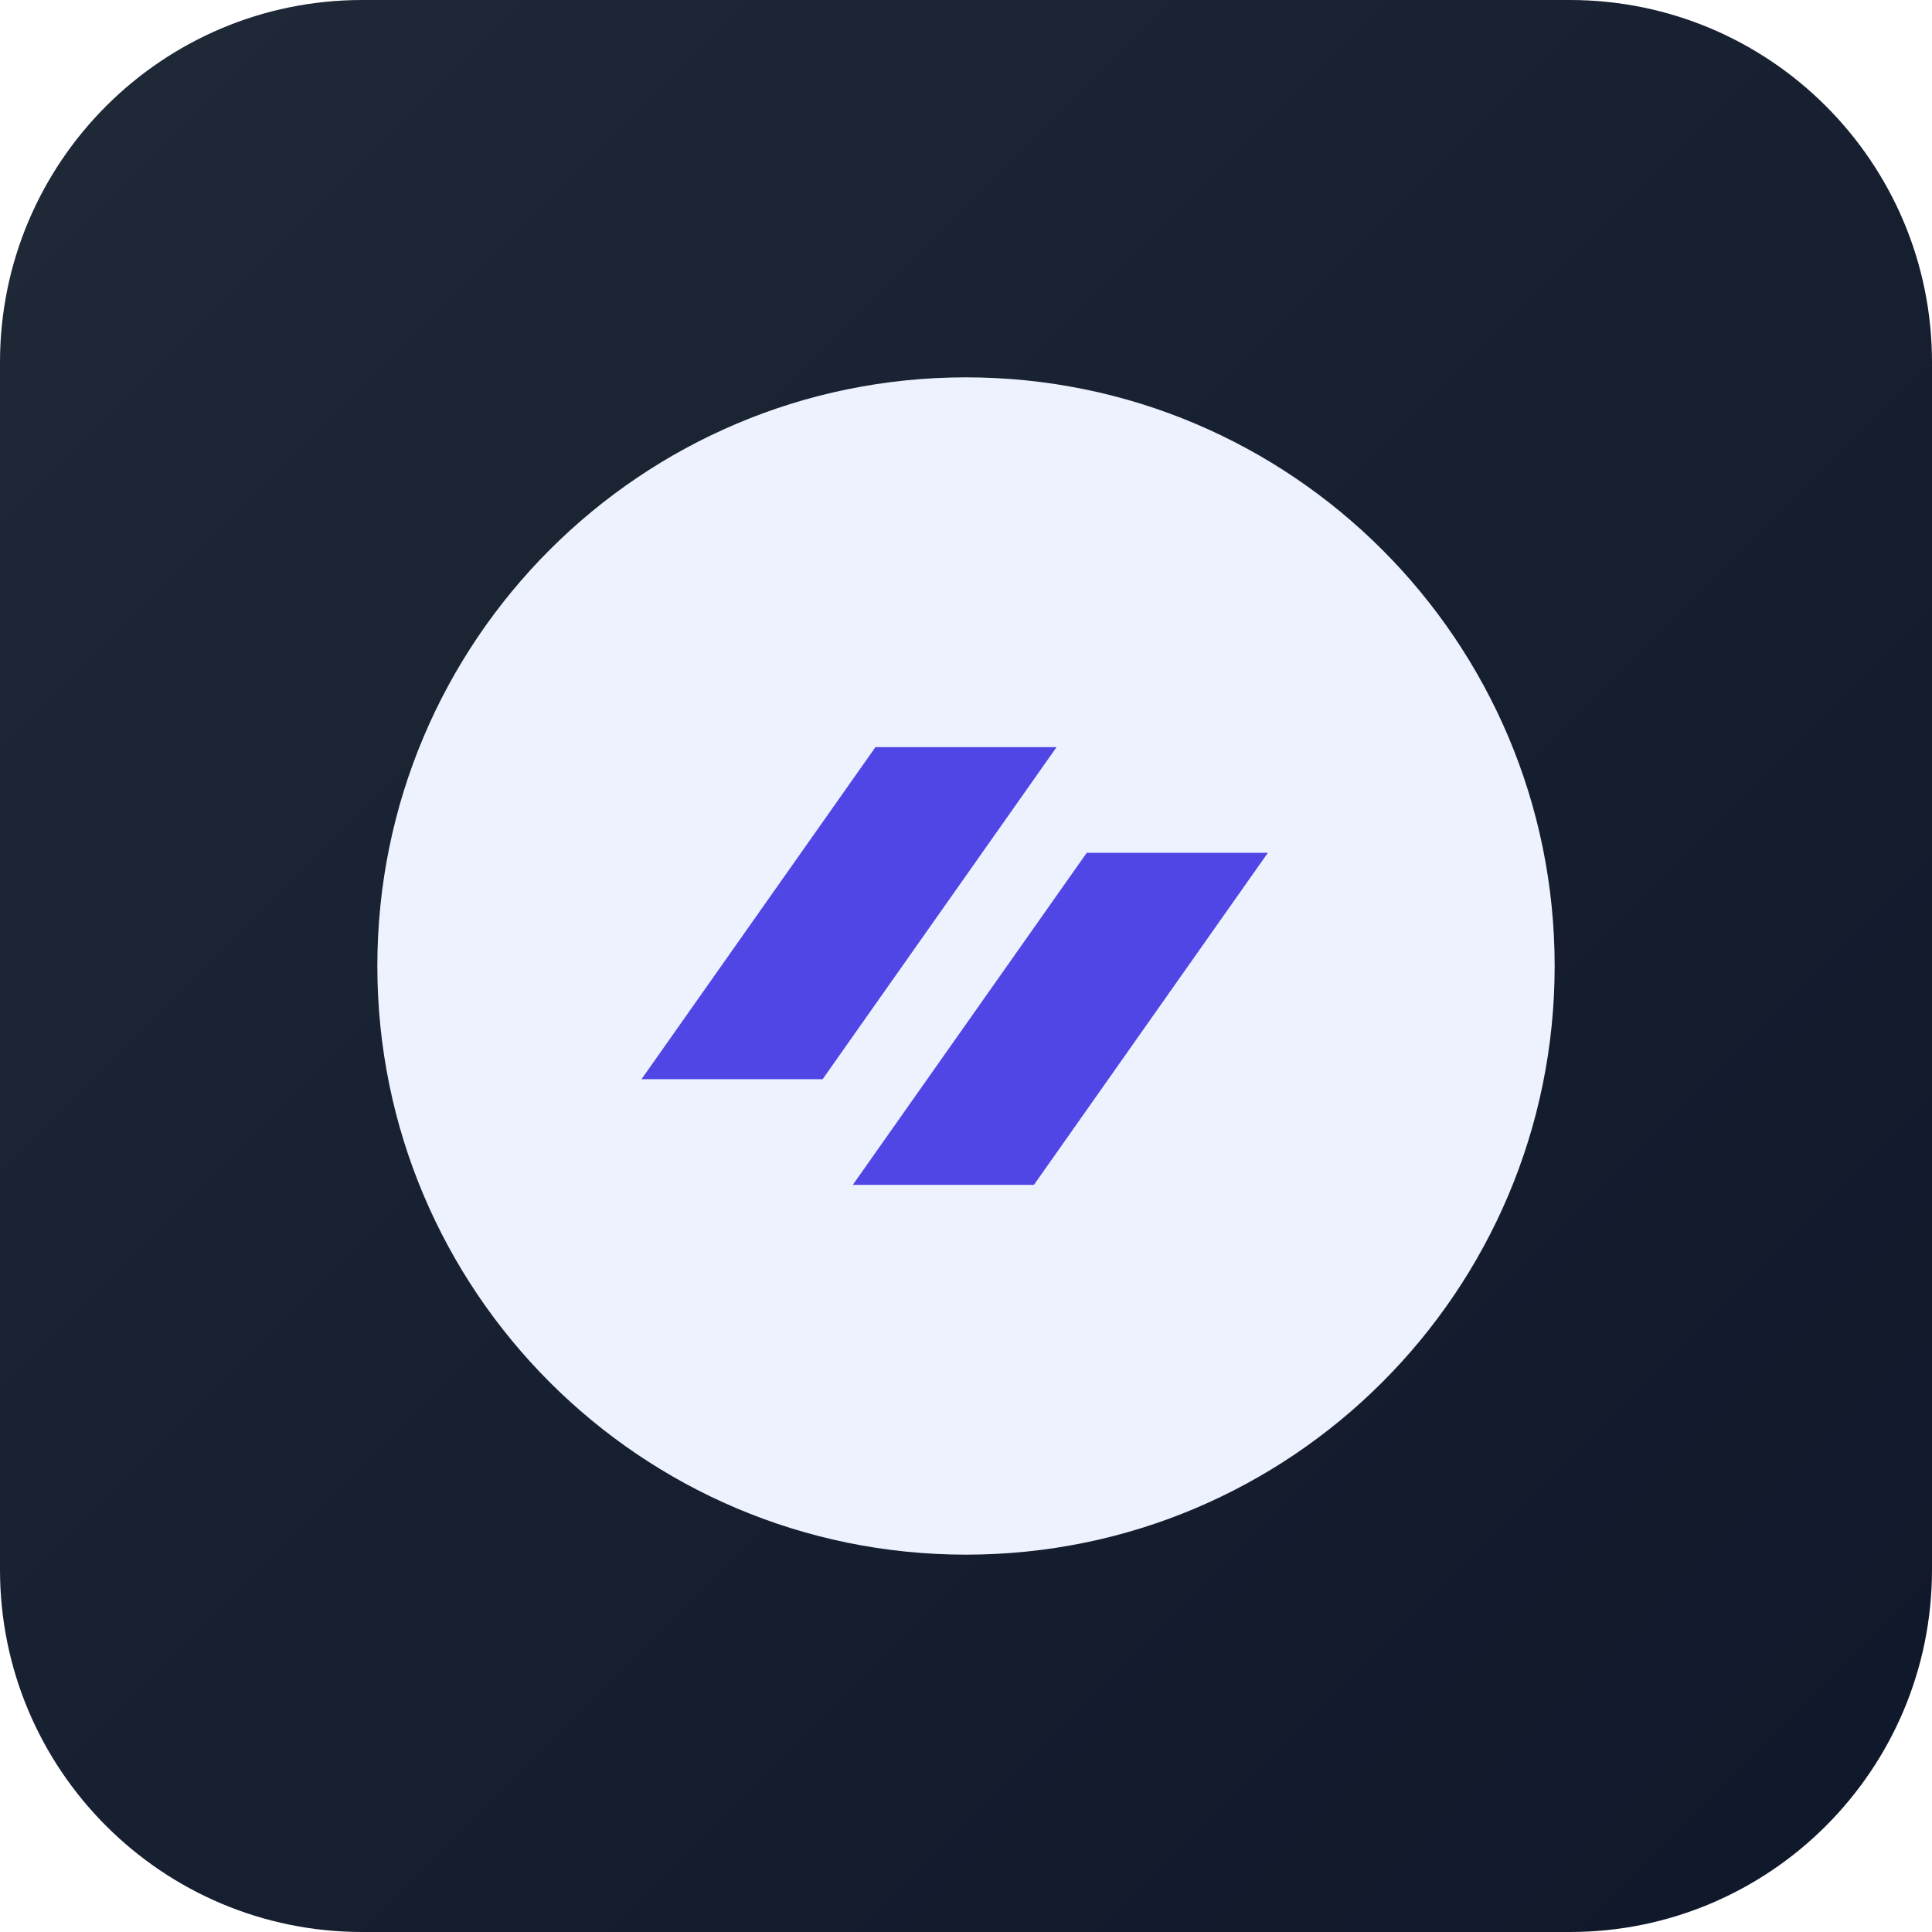
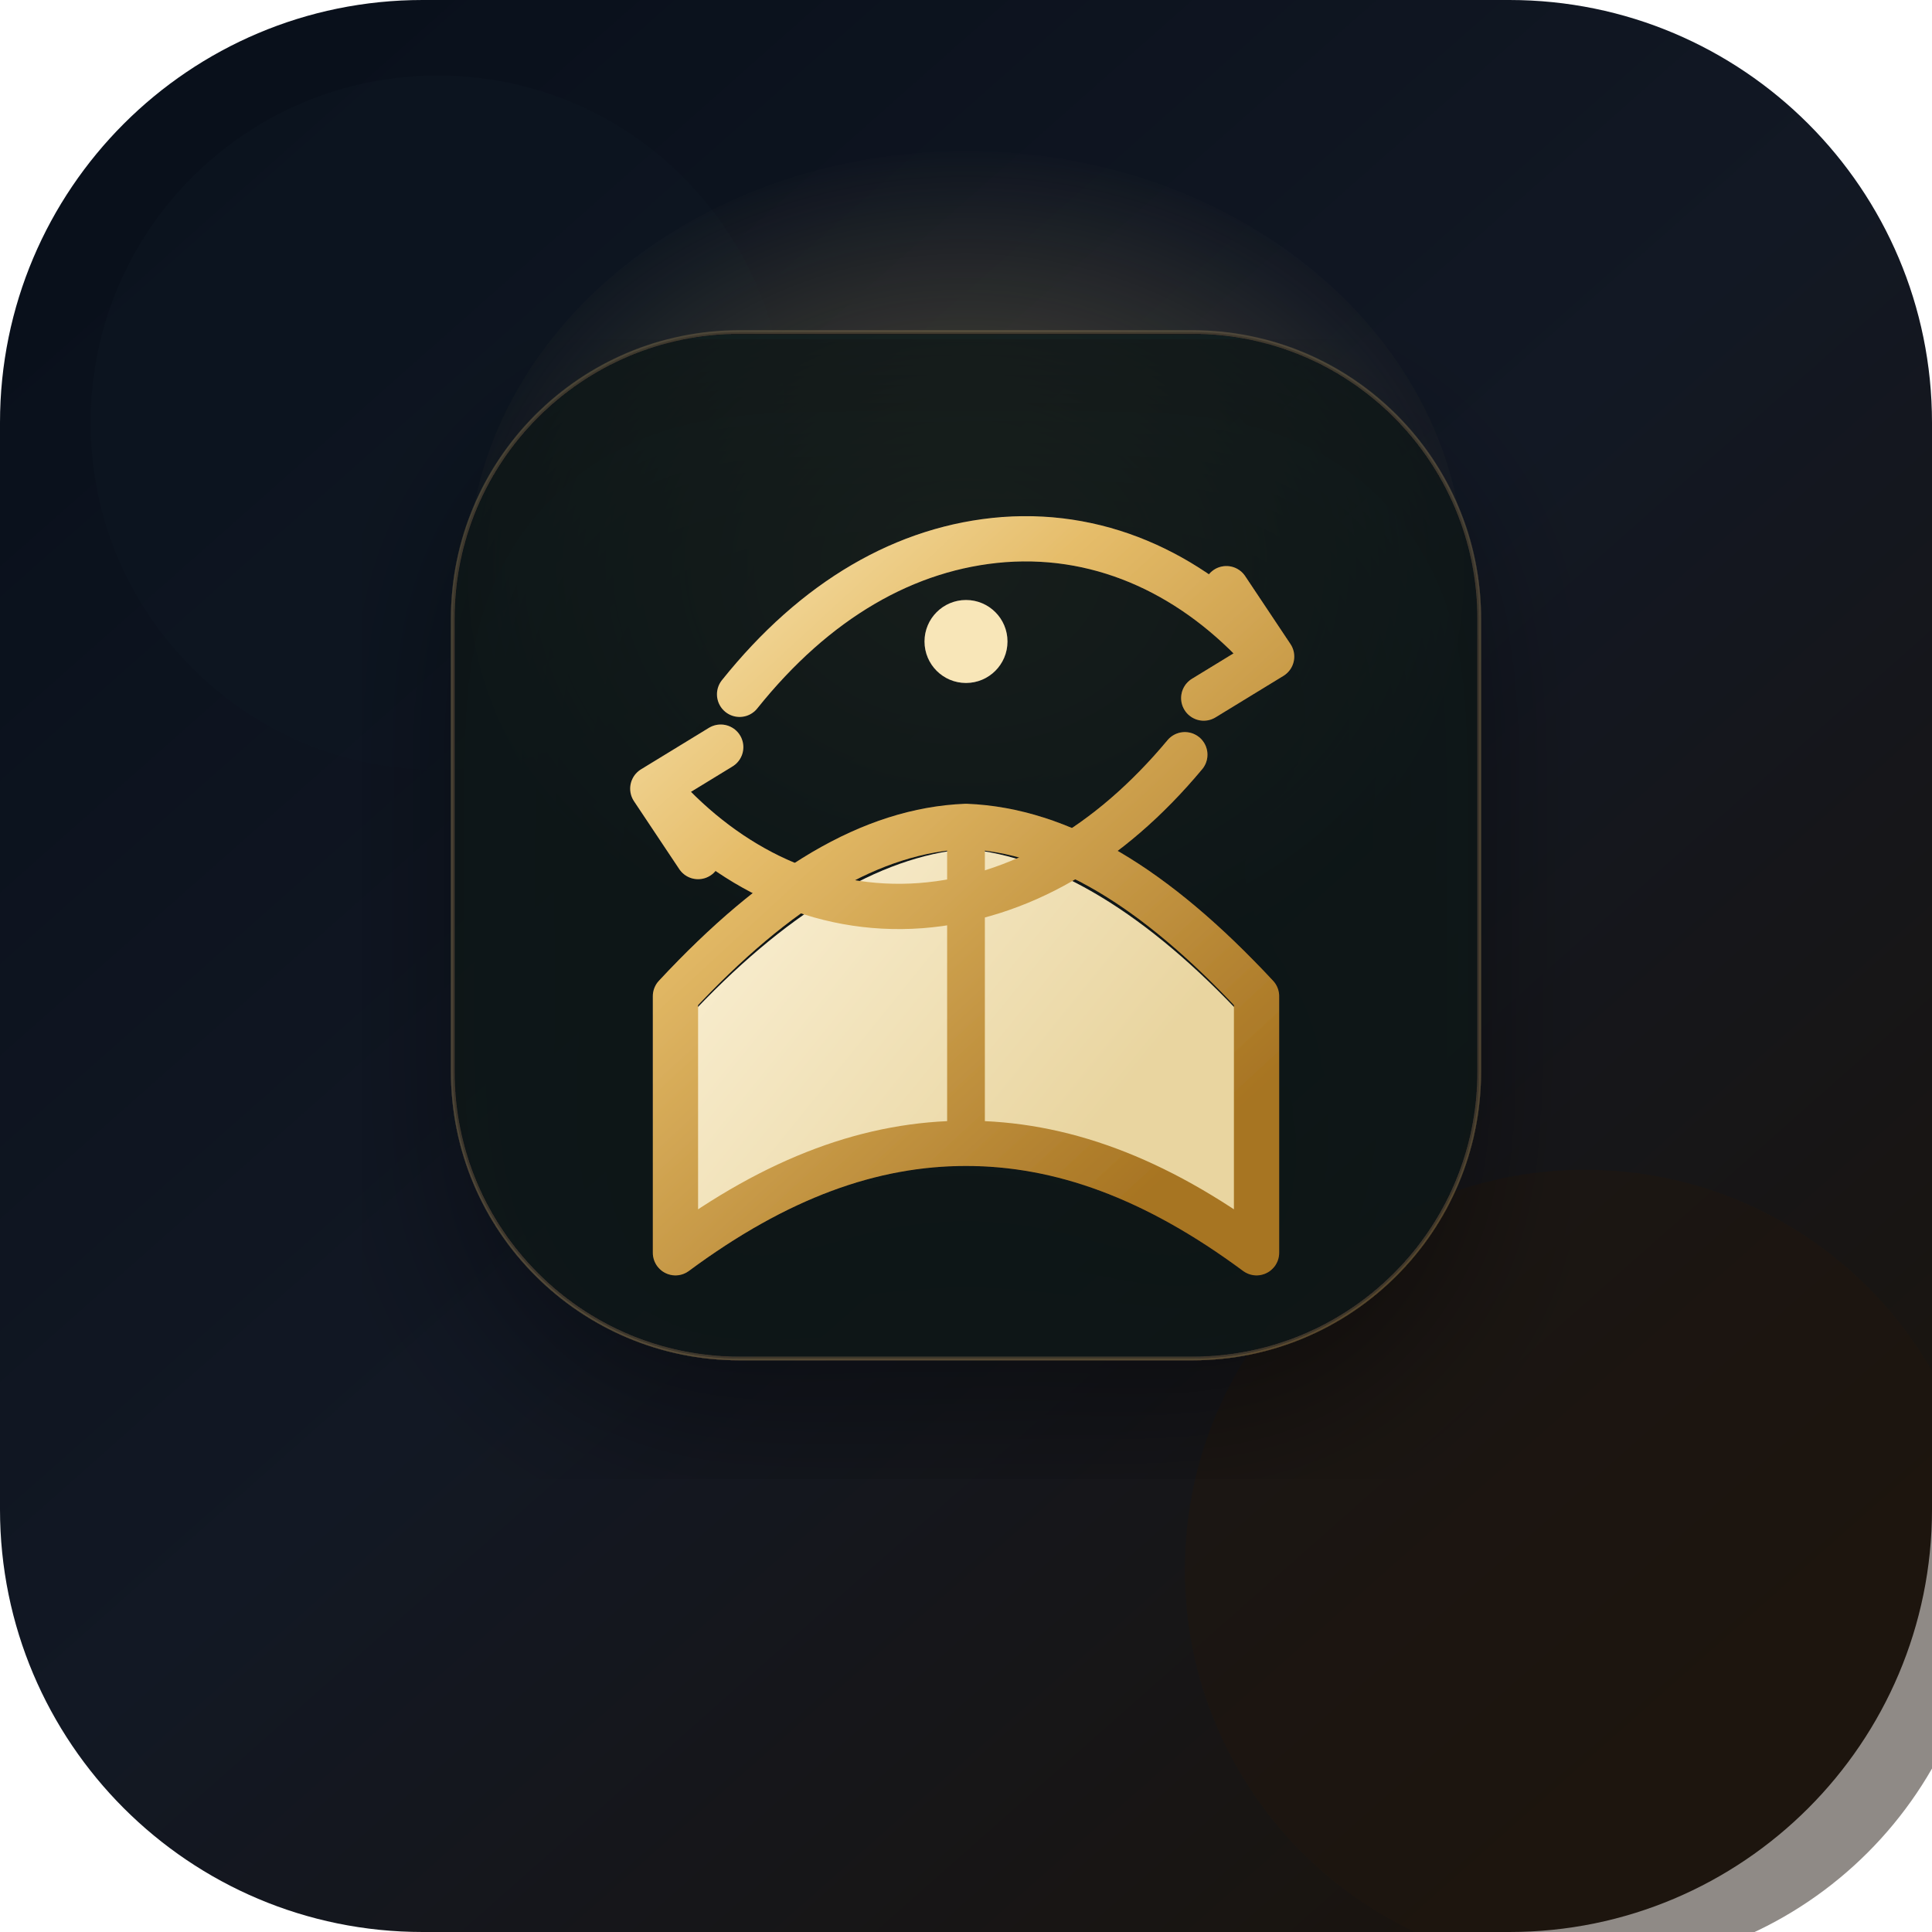
- <svg xmlns="http://www.w3.org/2000/svg" viewBox="0 0 512 512">
+ <svg xmlns="http://www.w3.org/2000/svg" viewBox="0 0 512 512" fill="none">
  <defs>
-     <linearGradient id="g" x1="0" y1="0" x2="1" y2="1">
-       <stop offset="0%" stop-color="#1f2937" />
-       <stop offset="100%" stop-color="#0f172a" />
+     <linearGradient id="bg" x1="58" y1="34" x2="444" y2="470" gradientUnits="userSpaceOnUse">
+       <stop stop-color="#09101B" />
+       <stop offset="0.5" stop-color="#121824" />
+       <stop offset="1" stop-color="#1A140E" />
    </linearGradient>
+     <radialGradient id="glow" cx="0" cy="0" r="1" gradientUnits="userSpaceOnUse" gradientTransform="translate(256 150) rotate(90) scale(112 140)">
+       <stop stop-color="#F3D182" stop-opacity="0.34" />
+       <stop offset="1" stop-color="#F3D182" stop-opacity="0" />
+     </radialGradient>
+     <linearGradient id="stroke" x1="176" y1="110" x2="338" y2="286" gradientUnits="userSpaceOnUse">
+       <stop stop-color="#FFF2C7" />
+       <stop offset="0.42" stop-color="#E5BC69" />
+       <stop offset="1" stop-color="#A77422" />
+     </linearGradient>
+     <linearGradient id="pageFill" x1="194" y1="160" x2="320" y2="262" gradientUnits="userSpaceOnUse">
+       <stop stop-color="#FFF8E4" />
+       <stop offset="1" stop-color="#E9D5A0" />
+     </linearGradient>
+     <filter id="shadow" x="96" y="72" width="320" height="320" filterUnits="userSpaceOnUse" color-interpolation-filters="sRGB">
+       <feDropShadow dx="0" dy="18" stdDeviation="20" flood-color="#000000" flood-opacity="0.46" />
+     </filter>
  </defs>
-   <rect width="512" height="512" rx="96" fill="url(#g)" />
-   <circle cx="256" cy="256" r="156" fill="#eef2ff" />
-   <path d="M170 286l62-88h48l-62 88h-48zm56 28l62-88h48l-62 88h-48z" fill="#4f46e5" />
+   <rect width="512" height="512" rx="112" fill="url(#bg)" />
+   <circle cx="116" cy="112" r="92" fill="#0F1724" fill-opacity="0.44" />
+   <circle cx="420" cy="416" r="106" fill="#20170E" fill-opacity="0.5" />
+   <ellipse cx="256" cy="152" rx="132" ry="112" fill="url(#glow)" />
+   <g filter="url(#shadow)">
+     <rect x="120" y="88" width="272" height="272" rx="76" fill="#0D121A" fill-opacity="0.8" />
+     <rect x="120" y="88" width="272" height="272" rx="76" stroke="#E4BD70" stroke-opacity="0.22" />
+     <path d="M182 270C208 242 233 227 256 225V307C232 304 208 310 182 327V270Z" fill="url(#pageFill)" />
+     <path d="M330 270C304 242 279 227 256 225V307C280 304 304 310 330 327V270Z" fill="url(#pageFill)" />
+     <path d="M179 264C206 235 231 220 256 219C281 220 306 235 333 264V332C306 312 281 303 256 303C231 303 206 312 179 332V264Z" stroke="url(#stroke)" stroke-width="12" stroke-linejoin="round" />
+     <path d="M256 219V303" stroke="url(#stroke)" stroke-width="10" stroke-linecap="round" />
+     <path d="M196 184C216 159 240 145 266 143C293 141 317 153 335 173" stroke="url(#stroke)" stroke-width="12" stroke-linecap="round" />
+     <path d="M325 156L337 174L319 185" stroke="url(#stroke)" stroke-width="12" stroke-linecap="round" stroke-linejoin="round" />
+     <path d="M314 200C294 224 270 238 244 240C217 242 193 230 175 210" stroke="url(#stroke)" stroke-width="12" stroke-linecap="round" />
+     <path d="M185 227L173 209L191 198" stroke="url(#stroke)" stroke-width="12" stroke-linecap="round" stroke-linejoin="round" />
+     <circle cx="256" cy="170" r="11" fill="#F8E6B8" />
+   </g>
</svg>
